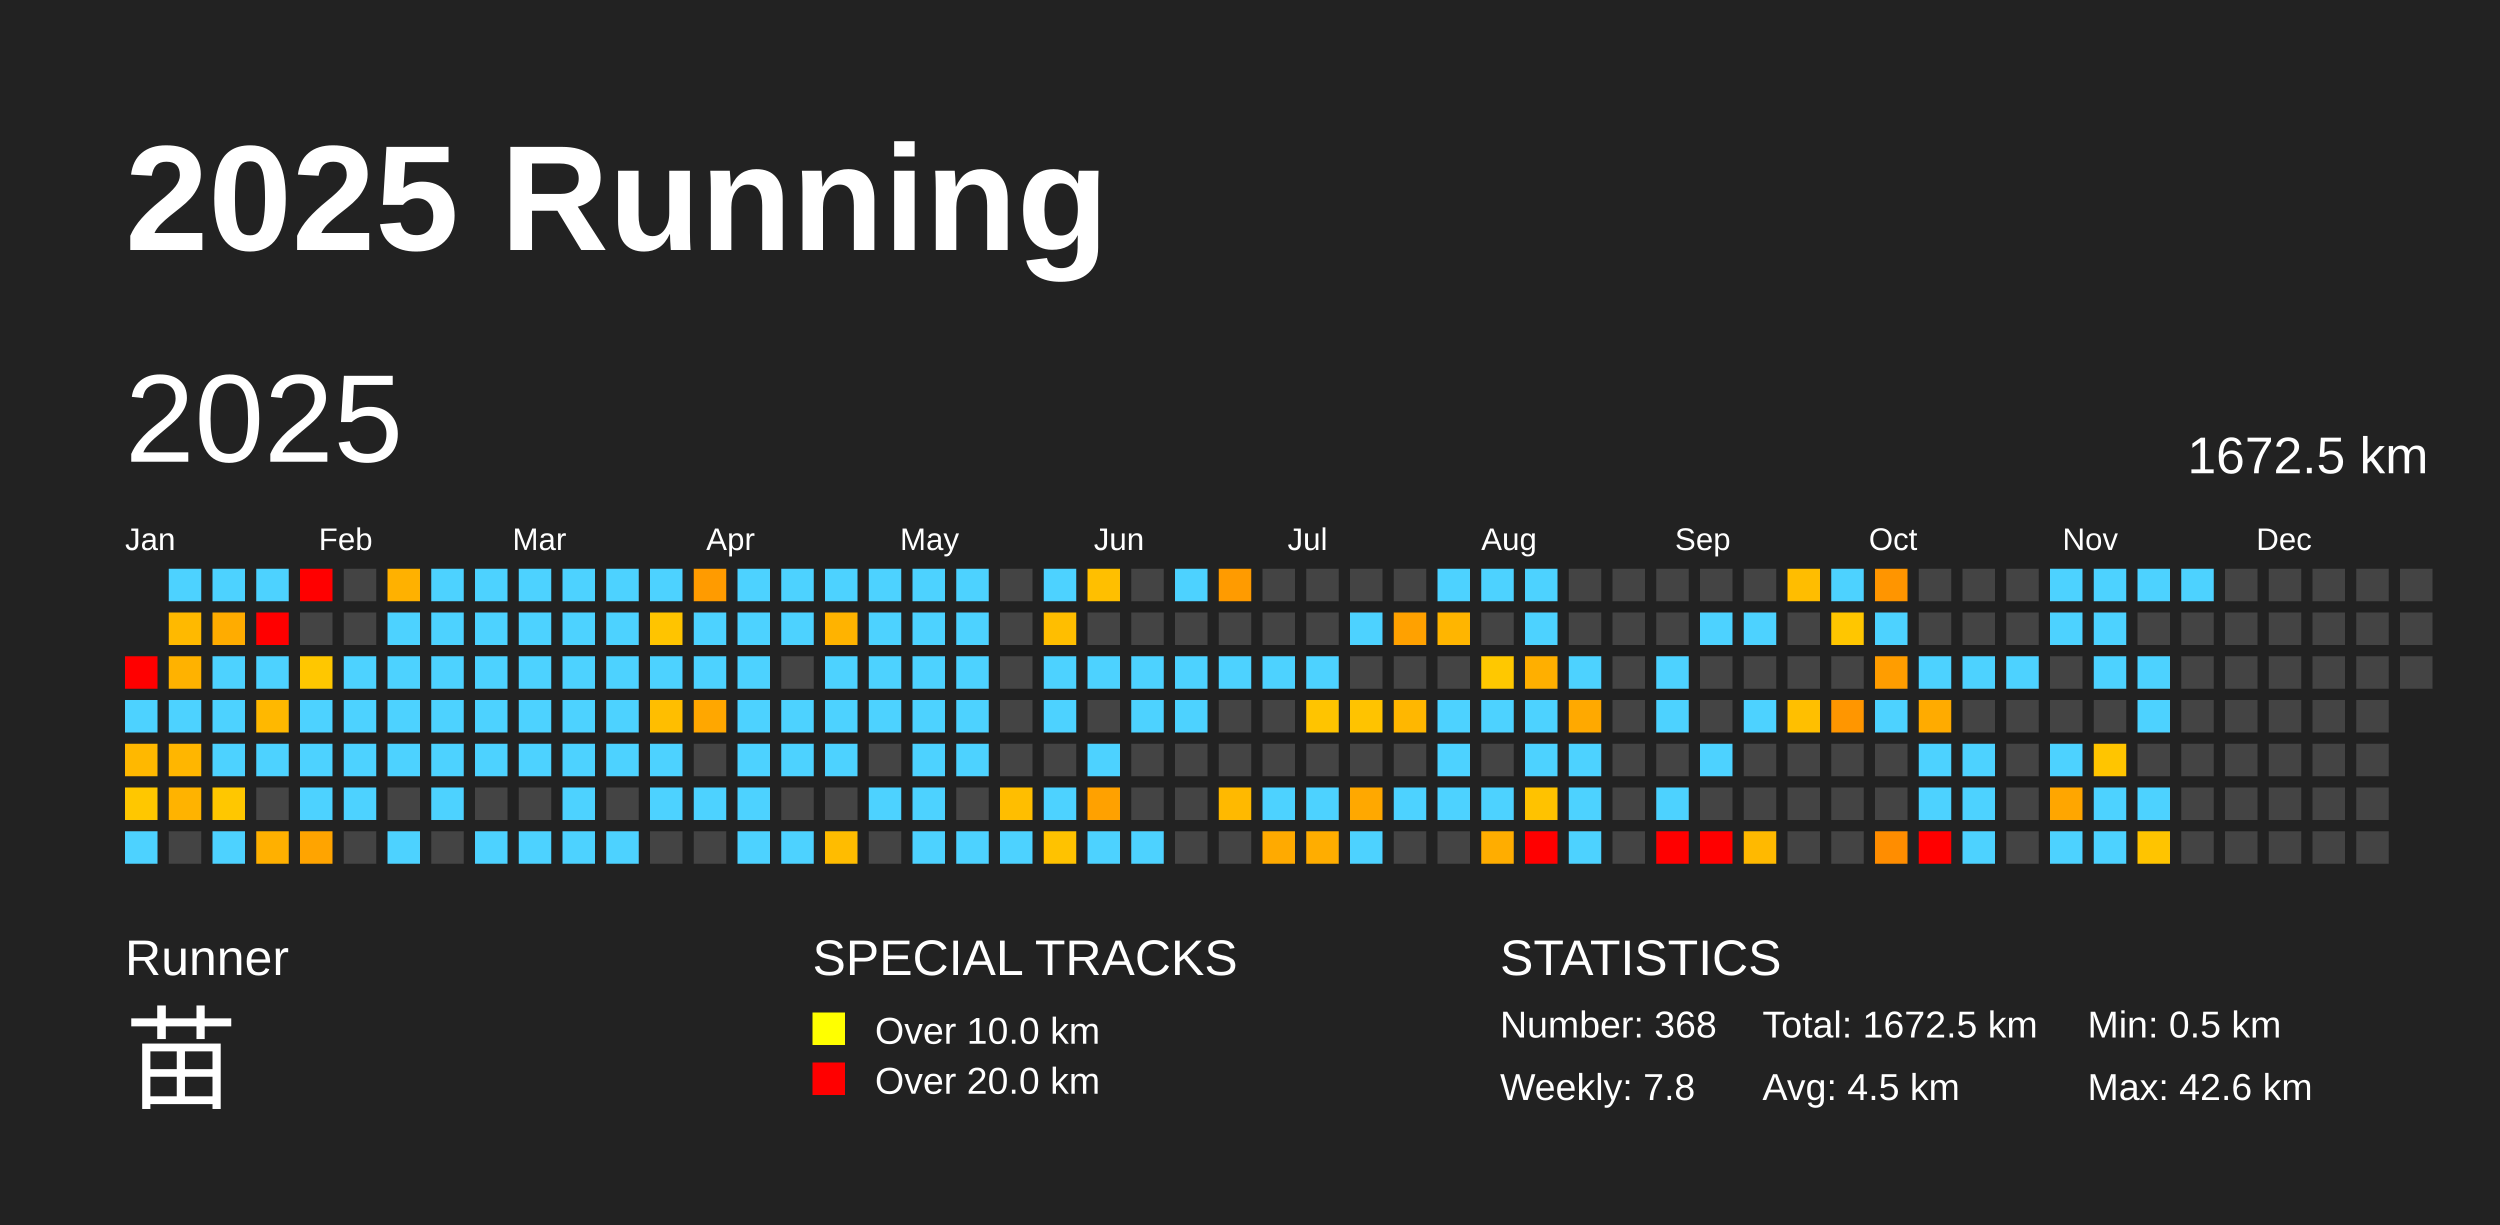
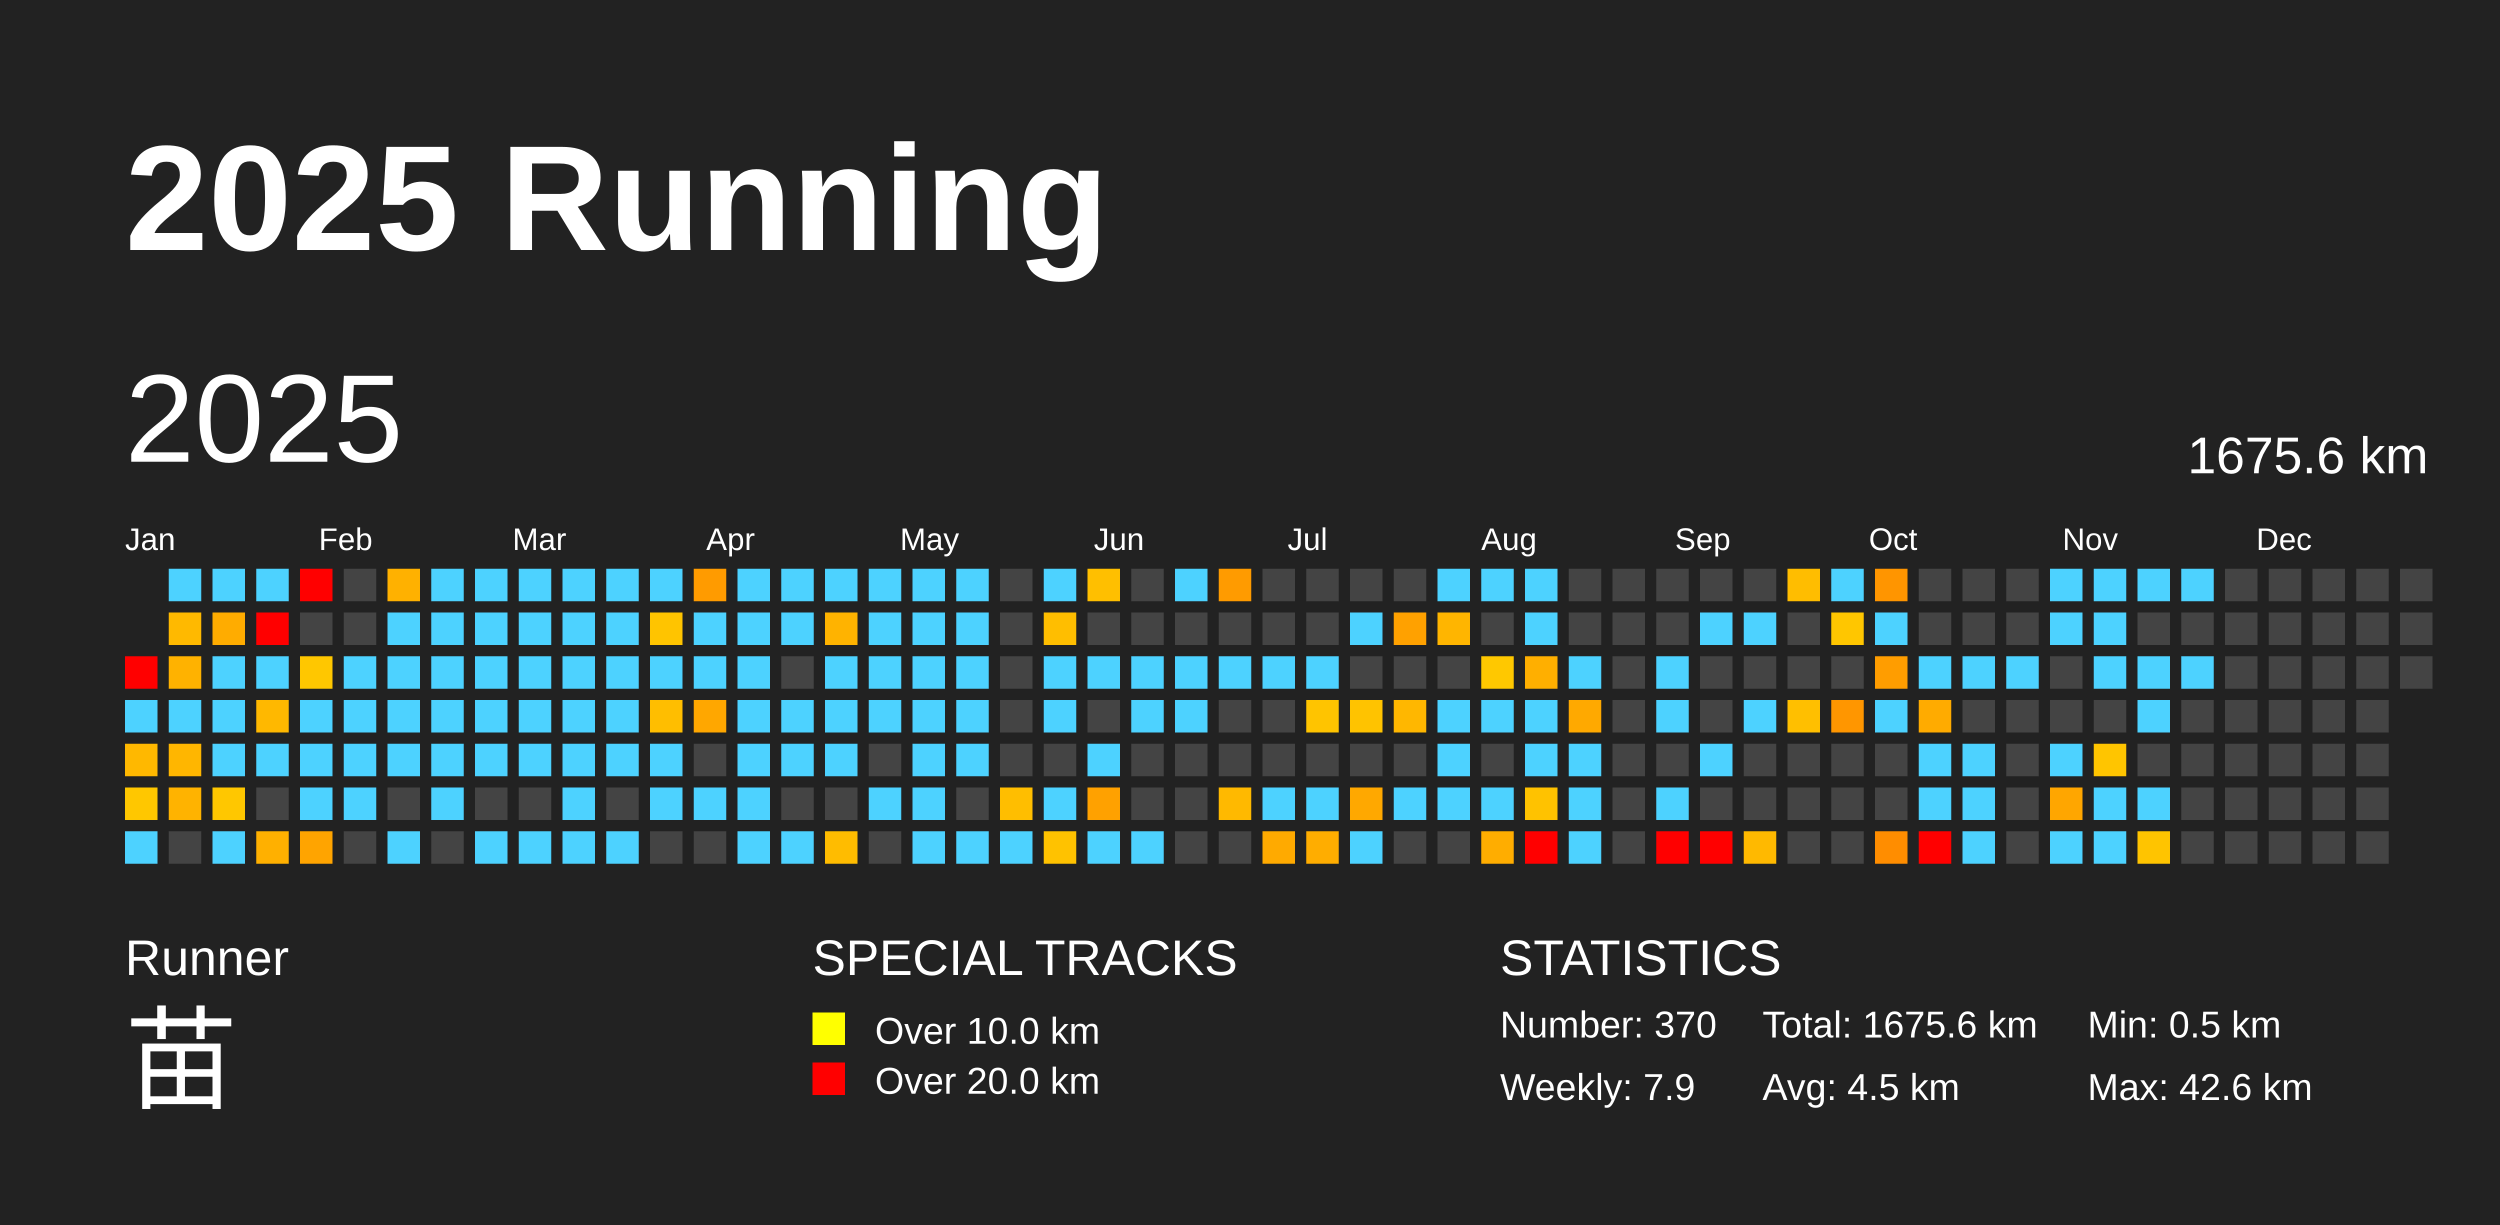
<svg xmlns="http://www.w3.org/2000/svg" baseProfile="full" height="98mm" version="1.1" viewBox="0,0,200,98" width="200mm">
  <defs />
  <rect fill="#222222" height="98" width="200" x="0" y="0" />
  <text fill="#FFFFFF" style="font-size:12px; font-family:Arial; font-weight:bold;" x="10" y="20">2025 Running</text>
  <text fill="#FFFFFF" style="font-size:4px; font-family:Arial" x="10" y="78">Runner</text>
  <text fill="#FFFFFF" style="font-size:9px; font-family:Arial" x="10" y="88">苗</text>
  <text fill="#FFFFFF" style="font-size:4px; font-family:Arial" x="65" y="78">SPECIAL TRACKS</text>
  <rect fill="yellow" height="2.6" width="2.6" x="65" y="81" />
  <text fill="#FFFFFF" style="font-size:3px; font-family:Arial" x="70" y="83.5">Over 10.0 km</text>
  <rect fill="red" height="2.6" width="2.6" x="65" y="85" />
  <text fill="#FFFFFF" style="font-size:3px; font-family:Arial" x="70" y="87.5">Over 20.0 km</text>
  <text fill="#FFFFFF" style="font-size:4px; font-family:Arial" x="120" y="78">STATISTICS</text>
-   <text fill="#FFFFFF" style="font-size:3px; font-family:Arial" x="120" y="83">Number: 368</text>
-   <text fill="#FFFFFF" style="font-size:3px; font-family:Arial" x="120" y="88">Weekly: 7.8</text>
-   <text fill="#FFFFFF" style="font-size:3px; font-family:Arial" x="141" y="83">Total: 1672.5 km</text>
+   <text fill="#FFFFFF" style="font-size:3px; font-family:Arial" x="120" y="83">Number: 370</text>
+   <text fill="#FFFFFF" style="font-size:3px; font-family:Arial" x="120" y="88">Weekly: 7.9</text>
+   <text fill="#FFFFFF" style="font-size:3px; font-family:Arial" x="141" y="83">Total: 1675.6 km</text>
  <text fill="#FFFFFF" style="font-size:3px; font-family:Arial" x="141" y="88">Avg: 4.5 km</text>
  <text fill="#FFFFFF" style="font-size:3px; font-family:Arial" x="167" y="83">Min: 0.5 km</text>
  <text fill="#FFFFFF" style="font-size:3px; font-family:Arial" x="167" y="88">Max: 42.6 km</text>
  <text dominant-baseline="hanging" fill="#FFFFFF" style="font-size:10.0px; font-family:Arial;" x="10" y="30">2025</text>
-   <text dominant-baseline="hanging" fill="#FFFFFF" style="font-size:4.125px; font-family:Arial;" x="175" y="35">1672.5 km</text>
+   <text dominant-baseline="hanging" fill="#FFFFFF" style="font-size:4.125px; font-family:Arial;" x="175" y="35">1675.6 km</text>
  <text fill="#FFFFFF" style="font-size:2.5px; font-family:Arial" x="10.0" y="44">Jan</text>
  <text fill="#FFFFFF" style="font-size:2.5px; font-family:Arial" x="25.5" y="44">Feb</text>
  <text fill="#FFFFFF" style="font-size:2.5px; font-family:Arial" x="41.0" y="44">Mar</text>
  <text fill="#FFFFFF" style="font-size:2.5px; font-family:Arial" x="56.5" y="44">Apr</text>
  <text fill="#FFFFFF" style="font-size:2.5px; font-family:Arial" x="72.0" y="44">May</text>
  <text fill="#FFFFFF" style="font-size:2.5px; font-family:Arial" x="87.5" y="44">Jun</text>
  <text fill="#FFFFFF" style="font-size:2.5px; font-family:Arial" x="103.0" y="44">Jul</text>
  <text fill="#FFFFFF" style="font-size:2.5px; font-family:Arial" x="118.5" y="44">Aug</text>
  <text fill="#FFFFFF" style="font-size:2.5px; font-family:Arial" x="134.0" y="44">Sep</text>
  <text fill="#FFFFFF" style="font-size:2.5px; font-family:Arial" x="149.5" y="44">Oct</text>
  <text fill="#FFFFFF" style="font-size:2.5px; font-family:Arial" x="165.0" y="44">Nov</text>
  <text fill="#FFFFFF" style="font-size:2.5px; font-family:Arial" x="180.5" y="44">Dec</text>
  <rect fill="red" height="2.6" width="2.6" x="10.0" y="52.5" />
  <rect fill="#4dd2ff" height="2.6" width="2.6" x="10.0" y="56.0" />
  <rect fill="#ffb800" height="2.6" width="2.6" x="10.0" y="59.5" />
  <rect fill="#ffc700" height="2.6" width="2.6" x="10.0" y="63.0" />
  <rect fill="#4dd2ff" height="2.6" width="2.6" x="10.0" y="66.5" />
  <rect fill="#4dd2ff" height="2.6" width="2.6" x="13.5" y="45.5" />
  <rect fill="#ffb900" height="2.6" width="2.6" x="13.5" y="49.0" />
  <rect fill="#ffb200" height="2.6" width="2.6" x="13.5" y="52.5" />
  <rect fill="#4dd2ff" height="2.6" width="2.6" x="13.5" y="56.0" />
  <rect fill="#ffb600" height="2.6" width="2.6" x="13.5" y="59.5" />
  <rect fill="#ffb300" height="2.6" width="2.6" x="13.5" y="63.0" />
  <rect fill="#444444" height="2.6" width="2.6" x="13.5" y="66.5" />
  <rect fill="#4dd2ff" height="2.6" width="2.6" x="17.0" y="45.5" />
  <rect fill="#ffac00" height="2.6" width="2.6" x="17.0" y="49.0" />
  <rect fill="#4dd2ff" height="2.6" width="2.6" x="17.0" y="52.5" />
  <rect fill="#4dd2ff" height="2.6" width="2.6" x="17.0" y="56.0" />
  <rect fill="#4dd2ff" height="2.6" width="2.6" x="17.0" y="59.5" />
  <rect fill="#ffc700" height="2.6" width="2.6" x="17.0" y="63.0" />
  <rect fill="#4dd2ff" height="2.6" width="2.6" x="17.0" y="66.5" />
  <rect fill="#4dd2ff" height="2.6" width="2.6" x="20.5" y="45.5" />
  <rect fill="red" height="2.6" width="2.6" x="20.5" y="49.0" />
  <rect fill="#4dd2ff" height="2.6" width="2.6" x="20.5" y="52.5" />
  <rect fill="#ffb800" height="2.6" width="2.6" x="20.5" y="56.0" />
  <rect fill="#4dd2ff" height="2.6" width="2.6" x="20.5" y="59.5" />
  <rect fill="#444444" height="2.6" width="2.6" x="20.5" y="63.0" />
  <rect fill="#ffb000" height="2.6" width="2.6" x="20.5" y="66.5" />
  <rect fill="red" height="2.6" width="2.6" x="24.0" y="45.5" />
  <rect fill="#444444" height="2.6" width="2.6" x="24.0" y="49.0" />
  <rect fill="#ffc700" height="2.6" width="2.6" x="24.0" y="52.5" />
  <rect fill="#4dd2ff" height="2.6" width="2.6" x="24.0" y="56.0" />
  <rect fill="#4dd2ff" height="2.6" width="2.6" x="24.0" y="59.5" />
  <rect fill="#4dd2ff" height="2.6" width="2.6" x="24.0" y="63.0" />
  <rect fill="#ffa400" height="2.6" width="2.6" x="24.0" y="66.5" />
  <rect fill="#444444" height="2.6" width="2.6" x="27.5" y="45.5" />
  <rect fill="#444444" height="2.6" width="2.6" x="27.5" y="49.0" />
  <rect fill="#4dd2ff" height="2.6" width="2.6" x="27.5" y="52.5" />
  <rect fill="#4dd2ff" height="2.6" width="2.6" x="27.5" y="56.0" />
  <rect fill="#4dd2ff" height="2.6" width="2.6" x="27.5" y="59.5" />
  <rect fill="#4dd2ff" height="2.6" width="2.6" x="27.5" y="63.0" />
  <rect fill="#444444" height="2.6" width="2.6" x="27.5" y="66.5" />
  <rect fill="#ffb100" height="2.6" width="2.6" x="31.0" y="45.5" />
  <rect fill="#4dd2ff" height="2.6" width="2.6" x="31.0" y="49.0" />
  <rect fill="#4dd2ff" height="2.6" width="2.6" x="31.0" y="52.5" />
  <rect fill="#4dd2ff" height="2.6" width="2.6" x="31.0" y="56.0" />
  <rect fill="#4dd2ff" height="2.6" width="2.6" x="31.0" y="59.5" />
  <rect fill="#444444" height="2.6" width="2.6" x="31.0" y="63.0" />
  <rect fill="#4dd2ff" height="2.6" width="2.6" x="31.0" y="66.5" />
  <rect fill="#4dd2ff" height="2.6" width="2.6" x="34.5" y="45.5" />
  <rect fill="#4dd2ff" height="2.6" width="2.6" x="34.5" y="49.0" />
  <rect fill="#4dd2ff" height="2.6" width="2.6" x="34.5" y="52.5" />
  <rect fill="#4dd2ff" height="2.6" width="2.6" x="34.5" y="56.0" />
  <rect fill="#4dd2ff" height="2.6" width="2.6" x="34.5" y="59.5" />
  <rect fill="#4dd2ff" height="2.6" width="2.6" x="34.5" y="63.0" />
  <rect fill="#444444" height="2.6" width="2.6" x="34.5" y="66.5" />
  <rect fill="#4dd2ff" height="2.6" width="2.6" x="38.0" y="45.5" />
  <rect fill="#4dd2ff" height="2.6" width="2.6" x="38.0" y="49.0" />
  <rect fill="#4dd2ff" height="2.6" width="2.6" x="38.0" y="52.5" />
  <rect fill="#4dd2ff" height="2.6" width="2.6" x="38.0" y="56.0" />
  <rect fill="#4dd2ff" height="2.6" width="2.6" x="38.0" y="59.5" />
  <rect fill="#444444" height="2.6" width="2.6" x="38.0" y="63.0" />
  <rect fill="#4dd2ff" height="2.6" width="2.6" x="38.0" y="66.5" />
  <rect fill="#4dd2ff" height="2.6" width="2.6" x="41.5" y="45.5" />
  <rect fill="#4dd2ff" height="2.6" width="2.6" x="41.5" y="49.0" />
  <rect fill="#4dd2ff" height="2.6" width="2.6" x="41.5" y="52.5" />
  <rect fill="#4dd2ff" height="2.6" width="2.6" x="41.5" y="56.0" />
  <rect fill="#4dd2ff" height="2.6" width="2.6" x="41.5" y="59.5" />
  <rect fill="#444444" height="2.6" width="2.6" x="41.5" y="63.0" />
  <rect fill="#4dd2ff" height="2.6" width="2.6" x="41.5" y="66.5" />
  <rect fill="#4dd2ff" height="2.6" width="2.6" x="45.0" y="45.5" />
  <rect fill="#4dd2ff" height="2.6" width="2.6" x="45.0" y="49.0" />
  <rect fill="#4dd2ff" height="2.6" width="2.6" x="45.0" y="52.5" />
  <rect fill="#4dd2ff" height="2.6" width="2.6" x="45.0" y="56.0" />
  <rect fill="#4dd2ff" height="2.6" width="2.6" x="45.0" y="59.5" />
  <rect fill="#4dd2ff" height="2.6" width="2.6" x="45.0" y="63.0" />
  <rect fill="#4dd2ff" height="2.6" width="2.6" x="45.0" y="66.5" />
  <rect fill="#4dd2ff" height="2.6" width="2.6" x="48.5" y="45.5" />
  <rect fill="#4dd2ff" height="2.6" width="2.6" x="48.5" y="49.0" />
  <rect fill="#4dd2ff" height="2.6" width="2.6" x="48.5" y="52.5" />
  <rect fill="#4dd2ff" height="2.6" width="2.6" x="48.5" y="56.0" />
  <rect fill="#4dd2ff" height="2.6" width="2.6" x="48.5" y="59.5" />
  <rect fill="#444444" height="2.6" width="2.6" x="48.5" y="63.0" />
  <rect fill="#4dd2ff" height="2.6" width="2.6" x="48.5" y="66.5" />
  <rect fill="#4dd2ff" height="2.6" width="2.6" x="52.0" y="45.5" />
  <rect fill="#ffc400" height="2.6" width="2.6" x="52.0" y="49.0" />
  <rect fill="#4dd2ff" height="2.6" width="2.6" x="52.0" y="52.5" />
  <rect fill="#ffbe00" height="2.6" width="2.6" x="52.0" y="56.0" />
  <rect fill="#4dd2ff" height="2.6" width="2.6" x="52.0" y="59.5" />
  <rect fill="#4dd2ff" height="2.6" width="2.6" x="52.0" y="63.0" />
  <rect fill="#444444" height="2.6" width="2.6" x="52.0" y="66.5" />
  <rect fill="#ff9b00" height="2.6" width="2.6" x="55.5" y="45.5" />
  <rect fill="#4dd2ff" height="2.6" width="2.6" x="55.5" y="49.0" />
  <rect fill="#4dd2ff" height="2.6" width="2.6" x="55.5" y="52.5" />
  <rect fill="#ffa700" height="2.6" width="2.6" x="55.5" y="56.0" />
  <rect fill="#444444" height="2.6" width="2.6" x="55.5" y="59.5" />
  <rect fill="#4dd2ff" height="2.6" width="2.6" x="55.5" y="63.0" />
  <rect fill="#444444" height="2.6" width="2.6" x="55.5" y="66.5" />
  <rect fill="#4dd2ff" height="2.6" width="2.6" x="59.0" y="45.5" />
  <rect fill="#4dd2ff" height="2.6" width="2.6" x="59.0" y="49.0" />
  <rect fill="#4dd2ff" height="2.6" width="2.6" x="59.0" y="52.5" />
  <rect fill="#4dd2ff" height="2.6" width="2.6" x="59.0" y="56.0" />
  <rect fill="#4dd2ff" height="2.6" width="2.6" x="59.0" y="59.5" />
  <rect fill="#4dd2ff" height="2.6" width="2.6" x="59.0" y="63.0" />
  <rect fill="#4dd2ff" height="2.6" width="2.6" x="59.0" y="66.5" />
  <rect fill="#4dd2ff" height="2.6" width="2.6" x="62.5" y="45.5" />
  <rect fill="#4dd2ff" height="2.6" width="2.6" x="62.5" y="49.0" />
  <rect fill="#444444" height="2.6" width="2.6" x="62.5" y="52.5" />
  <rect fill="#4dd2ff" height="2.6" width="2.6" x="62.5" y="56.0" />
  <rect fill="#4dd2ff" height="2.6" width="2.6" x="62.5" y="59.5" />
  <rect fill="#444444" height="2.6" width="2.6" x="62.5" y="63.0" />
  <rect fill="#4dd2ff" height="2.6" width="2.6" x="62.5" y="66.5" />
  <rect fill="#4dd2ff" height="2.6" width="2.6" x="66.0" y="45.5" />
  <rect fill="#ffb300" height="2.6" width="2.6" x="66.0" y="49.0" />
  <rect fill="#4dd2ff" height="2.6" width="2.6" x="66.0" y="52.5" />
  <rect fill="#4dd2ff" height="2.6" width="2.6" x="66.0" y="56.0" />
  <rect fill="#4dd2ff" height="2.6" width="2.6" x="66.0" y="59.5" />
  <rect fill="#444444" height="2.6" width="2.6" x="66.0" y="63.0" />
  <rect fill="#ffbc00" height="2.6" width="2.6" x="66.0" y="66.5" />
  <rect fill="#4dd2ff" height="2.6" width="2.6" x="69.5" y="45.5" />
  <rect fill="#4dd2ff" height="2.6" width="2.6" x="69.5" y="49.0" />
  <rect fill="#4dd2ff" height="2.6" width="2.6" x="69.5" y="52.5" />
  <rect fill="#4dd2ff" height="2.6" width="2.6" x="69.5" y="56.0" />
  <rect fill="#444444" height="2.6" width="2.6" x="69.5" y="59.5" />
  <rect fill="#4dd2ff" height="2.6" width="2.6" x="69.5" y="63.0" />
  <rect fill="#444444" height="2.6" width="2.6" x="69.5" y="66.5" />
  <rect fill="#4dd2ff" height="2.6" width="2.6" x="73.0" y="45.5" />
  <rect fill="#4dd2ff" height="2.6" width="2.6" x="73.0" y="49.0" />
  <rect fill="#4dd2ff" height="2.6" width="2.6" x="73.0" y="52.5" />
  <rect fill="#4dd2ff" height="2.6" width="2.6" x="73.0" y="56.0" />
  <rect fill="#4dd2ff" height="2.6" width="2.6" x="73.0" y="59.5" />
  <rect fill="#4dd2ff" height="2.6" width="2.6" x="73.0" y="63.0" />
  <rect fill="#4dd2ff" height="2.6" width="2.6" x="73.0" y="66.5" />
  <rect fill="#4dd2ff" height="2.6" width="2.6" x="76.5" y="45.5" />
  <rect fill="#4dd2ff" height="2.6" width="2.6" x="76.5" y="49.0" />
  <rect fill="#4dd2ff" height="2.6" width="2.6" x="76.5" y="52.5" />
  <rect fill="#4dd2ff" height="2.6" width="2.6" x="76.5" y="56.0" />
  <rect fill="#4dd2ff" height="2.6" width="2.6" x="76.5" y="59.5" />
  <rect fill="#444444" height="2.6" width="2.6" x="76.5" y="63.0" />
  <rect fill="#4dd2ff" height="2.6" width="2.6" x="76.5" y="66.5" />
  <rect fill="#444444" height="2.6" width="2.6" x="80.0" y="45.5" />
  <rect fill="#444444" height="2.6" width="2.6" x="80.0" y="49.0" />
  <rect fill="#444444" height="2.6" width="2.6" x="80.0" y="52.5" />
  <rect fill="#444444" height="2.6" width="2.6" x="80.0" y="56.0" />
  <rect fill="#444444" height="2.6" width="2.6" x="80.0" y="59.5" />
  <rect fill="#ffbe00" height="2.6" width="2.6" x="80.0" y="63.0" />
  <rect fill="#4dd2ff" height="2.6" width="2.6" x="80.0" y="66.5" />
  <rect fill="#4dd2ff" height="2.6" width="2.6" x="83.5" y="45.5" />
  <rect fill="#ffbe00" height="2.6" width="2.6" x="83.5" y="49.0" />
  <rect fill="#4dd2ff" height="2.6" width="2.6" x="83.5" y="52.5" />
  <rect fill="#4dd2ff" height="2.6" width="2.6" x="83.5" y="56.0" />
  <rect fill="#444444" height="2.6" width="2.6" x="83.5" y="59.5" />
  <rect fill="#4dd2ff" height="2.6" width="2.6" x="83.5" y="63.0" />
  <rect fill="#ffc200" height="2.6" width="2.6" x="83.5" y="66.5" />
  <rect fill="#ffbf00" height="2.6" width="2.6" x="87.0" y="45.5" />
  <rect fill="#444444" height="2.6" width="2.6" x="87.0" y="49.0" />
  <rect fill="#4dd2ff" height="2.6" width="2.6" x="87.0" y="52.5" />
  <rect fill="#444444" height="2.6" width="2.6" x="87.0" y="56.0" />
  <rect fill="#4dd2ff" height="2.6" width="2.6" x="87.0" y="59.5" />
  <rect fill="#ffa100" height="2.6" width="2.6" x="87.0" y="63.0" />
  <rect fill="#4dd2ff" height="2.6" width="2.6" x="87.0" y="66.5" />
  <rect fill="#444444" height="2.6" width="2.6" x="90.5" y="45.5" />
  <rect fill="#444444" height="2.6" width="2.6" x="90.5" y="49.0" />
  <rect fill="#4dd2ff" height="2.6" width="2.6" x="90.5" y="52.5" />
  <rect fill="#4dd2ff" height="2.6" width="2.6" x="90.5" y="56.0" />
  <rect fill="#444444" height="2.6" width="2.6" x="90.5" y="59.5" />
  <rect fill="#444444" height="2.6" width="2.6" x="90.5" y="63.0" />
  <rect fill="#4dd2ff" height="2.6" width="2.6" x="90.5" y="66.5" />
  <rect fill="#4dd2ff" height="2.6" width="2.6" x="94.0" y="45.5" />
  <rect fill="#444444" height="2.6" width="2.6" x="94.0" y="49.0" />
  <rect fill="#4dd2ff" height="2.6" width="2.6" x="94.0" y="52.5" />
  <rect fill="#4dd2ff" height="2.6" width="2.6" x="94.0" y="56.0" />
  <rect fill="#444444" height="2.6" width="2.6" x="94.0" y="59.5" />
  <rect fill="#444444" height="2.6" width="2.6" x="94.0" y="63.0" />
  <rect fill="#444444" height="2.6" width="2.6" x="94.0" y="66.5" />
  <rect fill="#ff9b00" height="2.6" width="2.6" x="97.5" y="45.5" />
  <rect fill="#444444" height="2.6" width="2.6" x="97.5" y="49.0" />
  <rect fill="#4dd2ff" height="2.6" width="2.6" x="97.5" y="52.5" />
  <rect fill="#444444" height="2.6" width="2.6" x="97.5" y="56.0" />
  <rect fill="#444444" height="2.6" width="2.6" x="97.5" y="59.5" />
  <rect fill="#ffb900" height="2.6" width="2.6" x="97.5" y="63.0" />
  <rect fill="#444444" height="2.6" width="2.6" x="97.5" y="66.5" />
  <rect fill="#444444" height="2.6" width="2.6" x="101.0" y="45.5" />
  <rect fill="#444444" height="2.6" width="2.6" x="101.0" y="49.0" />
  <rect fill="#4dd2ff" height="2.6" width="2.6" x="101.0" y="52.5" />
  <rect fill="#444444" height="2.6" width="2.6" x="101.0" y="56.0" />
  <rect fill="#444444" height="2.6" width="2.6" x="101.0" y="59.5" />
  <rect fill="#4dd2ff" height="2.6" width="2.6" x="101.0" y="63.0" />
  <rect fill="#ffaa00" height="2.6" width="2.6" x="101.0" y="66.5" />
  <rect fill="#444444" height="2.6" width="2.6" x="104.5" y="45.5" />
  <rect fill="#444444" height="2.6" width="2.6" x="104.5" y="49.0" />
  <rect fill="#4dd2ff" height="2.6" width="2.6" x="104.5" y="52.5" />
  <rect fill="#ffc400" height="2.6" width="2.6" x="104.5" y="56.0" />
  <rect fill="#444444" height="2.6" width="2.6" x="104.5" y="59.5" />
  <rect fill="#4dd2ff" height="2.6" width="2.6" x="104.5" y="63.0" />
  <rect fill="#ffad00" height="2.6" width="2.6" x="104.5" y="66.5" />
  <rect fill="#444444" height="2.6" width="2.6" x="108.0" y="45.5" />
  <rect fill="#4dd2ff" height="2.6" width="2.6" x="108.0" y="49.0" />
  <rect fill="#444444" height="2.6" width="2.6" x="108.0" y="52.5" />
  <rect fill="#ffc300" height="2.6" width="2.6" x="108.0" y="56.0" />
  <rect fill="#444444" height="2.6" width="2.6" x="108.0" y="59.5" />
  <rect fill="#ffa800" height="2.6" width="2.6" x="108.0" y="63.0" />
  <rect fill="#4dd2ff" height="2.6" width="2.6" x="108.0" y="66.5" />
  <rect fill="#444444" height="2.6" width="2.6" x="111.5" y="45.5" />
  <rect fill="#ffa100" height="2.6" width="2.6" x="111.5" y="49.0" />
  <rect fill="#444444" height="2.6" width="2.6" x="111.5" y="52.5" />
  <rect fill="#ffb700" height="2.6" width="2.6" x="111.5" y="56.0" />
  <rect fill="#444444" height="2.6" width="2.6" x="111.5" y="59.5" />
  <rect fill="#4dd2ff" height="2.6" width="2.6" x="111.5" y="63.0" />
  <rect fill="#444444" height="2.6" width="2.6" x="111.5" y="66.5" />
  <rect fill="#4dd2ff" height="2.6" width="2.6" x="115.0" y="45.5" />
  <rect fill="#ffb500" height="2.6" width="2.6" x="115.0" y="49.0" />
  <rect fill="#444444" height="2.6" width="2.6" x="115.0" y="52.5" />
  <rect fill="#4dd2ff" height="2.6" width="2.6" x="115.0" y="56.0" />
  <rect fill="#4dd2ff" height="2.6" width="2.6" x="115.0" y="59.5" />
  <rect fill="#4dd2ff" height="2.6" width="2.6" x="115.0" y="63.0" />
  <rect fill="#444444" height="2.6" width="2.6" x="115.0" y="66.5" />
  <rect fill="#4dd2ff" height="2.6" width="2.6" x="118.5" y="45.5" />
  <rect fill="#444444" height="2.6" width="2.6" x="118.5" y="49.0" />
  <rect fill="#ffc800" height="2.6" width="2.6" x="118.5" y="52.5" />
  <rect fill="#4dd2ff" height="2.6" width="2.6" x="118.5" y="56.0" />
  <rect fill="#444444" height="2.6" width="2.6" x="118.5" y="59.5" />
  <rect fill="#4dd2ff" height="2.6" width="2.6" x="118.5" y="63.0" />
  <rect fill="#ffad00" height="2.6" width="2.6" x="118.5" y="66.5" />
  <rect fill="#4dd2ff" height="2.6" width="2.6" x="122.0" y="45.5" />
  <rect fill="#4dd2ff" height="2.6" width="2.6" x="122.0" y="49.0" />
  <rect fill="#ffaf00" height="2.6" width="2.6" x="122.0" y="52.5" />
  <rect fill="#4dd2ff" height="2.6" width="2.6" x="122.0" y="56.0" />
  <rect fill="#4dd2ff" height="2.6" width="2.6" x="122.0" y="59.5" />
  <rect fill="#ffc200" height="2.6" width="2.6" x="122.0" y="63.0" />
  <rect fill="red" height="2.6" width="2.6" x="122.0" y="66.5" />
  <rect fill="#444444" height="2.6" width="2.6" x="125.5" y="45.5" />
  <rect fill="#444444" height="2.6" width="2.6" x="125.5" y="49.0" />
  <rect fill="#4dd2ff" height="2.6" width="2.6" x="125.5" y="52.5" />
  <rect fill="#ffa900" height="2.6" width="2.6" x="125.5" y="56.0" />
  <rect fill="#4dd2ff" height="2.6" width="2.6" x="125.5" y="59.5" />
  <rect fill="#4dd2ff" height="2.6" width="2.6" x="125.5" y="63.0" />
  <rect fill="#4dd2ff" height="2.6" width="2.6" x="125.5" y="66.5" />
  <rect fill="#444444" height="2.6" width="2.6" x="129.0" y="45.5" />
  <rect fill="#444444" height="2.6" width="2.6" x="129.0" y="49.0" />
  <rect fill="#444444" height="2.6" width="2.6" x="129.0" y="52.5" />
  <rect fill="#444444" height="2.6" width="2.6" x="129.0" y="56.0" />
  <rect fill="#444444" height="2.6" width="2.6" x="129.0" y="59.5" />
  <rect fill="#444444" height="2.6" width="2.6" x="129.0" y="63.0" />
  <rect fill="#444444" height="2.6" width="2.6" x="129.0" y="66.5" />
  <rect fill="#444444" height="2.6" width="2.6" x="132.5" y="45.5" />
  <rect fill="#444444" height="2.6" width="2.6" x="132.5" y="49.0" />
  <rect fill="#4dd2ff" height="2.6" width="2.6" x="132.5" y="52.5" />
  <rect fill="#4dd2ff" height="2.6" width="2.6" x="132.5" y="56.0" />
  <rect fill="#444444" height="2.6" width="2.6" x="132.5" y="59.5" />
  <rect fill="#4dd2ff" height="2.6" width="2.6" x="132.5" y="63.0" />
  <rect fill="red" height="2.6" width="2.6" x="132.5" y="66.5" />
  <rect fill="#444444" height="2.6" width="2.6" x="136.0" y="45.5" />
  <rect fill="#4dd2ff" height="2.6" width="2.6" x="136.0" y="49.0" />
  <rect fill="#444444" height="2.6" width="2.6" x="136.0" y="52.5" />
  <rect fill="#444444" height="2.6" width="2.6" x="136.0" y="56.0" />
  <rect fill="#4dd2ff" height="2.6" width="2.6" x="136.0" y="59.5" />
  <rect fill="#444444" height="2.6" width="2.6" x="136.0" y="63.0" />
  <rect fill="red" height="2.6" width="2.6" x="136.0" y="66.5" />
  <rect fill="#444444" height="2.6" width="2.6" x="139.5" y="45.5" />
  <rect fill="#4dd2ff" height="2.6" width="2.6" x="139.5" y="49.0" />
  <rect fill="#444444" height="2.6" width="2.6" x="139.5" y="52.5" />
  <rect fill="#4dd2ff" height="2.6" width="2.6" x="139.5" y="56.0" />
  <rect fill="#444444" height="2.6" width="2.6" x="139.5" y="59.5" />
  <rect fill="#444444" height="2.6" width="2.6" x="139.5" y="63.0" />
  <rect fill="#ffb900" height="2.6" width="2.6" x="139.5" y="66.5" />
  <rect fill="#ffbd00" height="2.6" width="2.6" x="143.0" y="45.5" />
  <rect fill="#444444" height="2.6" width="2.6" x="143.0" y="49.0" />
  <rect fill="#444444" height="2.6" width="2.6" x="143.0" y="52.5" />
  <rect fill="#ffbf00" height="2.6" width="2.6" x="143.0" y="56.0" />
  <rect fill="#444444" height="2.6" width="2.6" x="143.0" y="59.5" />
  <rect fill="#444444" height="2.6" width="2.6" x="143.0" y="63.0" />
  <rect fill="#444444" height="2.6" width="2.6" x="143.0" y="66.5" />
  <rect fill="#4dd2ff" height="2.6" width="2.6" x="146.5" y="45.5" />
  <rect fill="#ffc600" height="2.6" width="2.6" x="146.5" y="49.0" />
  <rect fill="#444444" height="2.6" width="2.6" x="146.5" y="52.5" />
  <rect fill="#ff9600" height="2.6" width="2.6" x="146.5" y="56.0" />
  <rect fill="#444444" height="2.6" width="2.6" x="146.5" y="59.5" />
  <rect fill="#444444" height="2.6" width="2.6" x="146.5" y="63.0" />
  <rect fill="#444444" height="2.6" width="2.6" x="146.5" y="66.5" />
  <rect fill="#ff9500" height="2.6" width="2.6" x="150.0" y="45.5" />
  <rect fill="#4dd2ff" height="2.6" width="2.6" x="150.0" y="49.0" />
  <rect fill="#ff9d00" height="2.6" width="2.6" x="150.0" y="52.5" />
  <rect fill="#4dd2ff" height="2.6" width="2.6" x="150.0" y="56.0" />
  <rect fill="#444444" height="2.6" width="2.6" x="150.0" y="59.5" />
  <rect fill="#444444" height="2.6" width="2.6" x="150.0" y="63.0" />
  <rect fill="#ff8d00" height="2.6" width="2.6" x="150.0" y="66.5" />
  <rect fill="#444444" height="2.6" width="2.6" x="153.5" y="45.5" />
  <rect fill="#444444" height="2.6" width="2.6" x="153.5" y="49.0" />
  <rect fill="#4dd2ff" height="2.6" width="2.6" x="153.5" y="52.5" />
  <rect fill="#ffab00" height="2.6" width="2.6" x="153.5" y="56.0" />
  <rect fill="#4dd2ff" height="2.6" width="2.6" x="153.5" y="59.5" />
  <rect fill="#4dd2ff" height="2.6" width="2.6" x="153.5" y="63.0" />
  <rect fill="red" height="2.6" width="2.6" x="153.5" y="66.5" />
  <rect fill="#444444" height="2.6" width="2.6" x="157.0" y="45.5" />
  <rect fill="#444444" height="2.6" width="2.6" x="157.0" y="49.0" />
  <rect fill="#4dd2ff" height="2.6" width="2.6" x="157.0" y="52.5" />
  <rect fill="#444444" height="2.6" width="2.6" x="157.0" y="56.0" />
  <rect fill="#4dd2ff" height="2.6" width="2.6" x="157.0" y="59.5" />
  <rect fill="#4dd2ff" height="2.6" width="2.6" x="157.0" y="63.0" />
  <rect fill="#4dd2ff" height="2.6" width="2.6" x="157.0" y="66.5" />
  <rect fill="#444444" height="2.6" width="2.6" x="160.5" y="45.5" />
  <rect fill="#444444" height="2.6" width="2.6" x="160.5" y="49.0" />
  <rect fill="#4dd2ff" height="2.6" width="2.6" x="160.5" y="52.5" />
  <rect fill="#444444" height="2.6" width="2.6" x="160.5" y="56.0" />
  <rect fill="#444444" height="2.6" width="2.6" x="160.5" y="59.5" />
  <rect fill="#444444" height="2.6" width="2.6" x="160.5" y="63.0" />
  <rect fill="#444444" height="2.6" width="2.6" x="160.5" y="66.5" />
  <rect fill="#4dd2ff" height="2.6" width="2.6" x="164.0" y="45.5" />
  <rect fill="#4dd2ff" height="2.6" width="2.6" x="164.0" y="49.0" />
  <rect fill="#444444" height="2.6" width="2.6" x="164.0" y="52.5" />
  <rect fill="#444444" height="2.6" width="2.6" x="164.0" y="56.0" />
  <rect fill="#4dd2ff" height="2.6" width="2.6" x="164.0" y="59.5" />
  <rect fill="#ffa600" height="2.6" width="2.6" x="164.0" y="63.0" />
  <rect fill="#4dd2ff" height="2.6" width="2.6" x="164.0" y="66.5" />
  <rect fill="#4dd2ff" height="2.6" width="2.6" x="167.5" y="45.5" />
  <rect fill="#4dd2ff" height="2.6" width="2.6" x="167.5" y="49.0" />
  <rect fill="#4dd2ff" height="2.6" width="2.6" x="167.5" y="52.5" />
  <rect fill="#444444" height="2.6" width="2.6" x="167.5" y="56.0" />
  <rect fill="#ffc500" height="2.6" width="2.6" x="167.5" y="59.5" />
  <rect fill="#4dd2ff" height="2.6" width="2.6" x="167.5" y="63.0" />
  <rect fill="#4dd2ff" height="2.6" width="2.6" x="167.5" y="66.5" />
  <rect fill="#4dd2ff" height="2.6" width="2.6" x="171.0" y="45.5" />
  <rect fill="#444444" height="2.6" width="2.6" x="171.0" y="49.0" />
  <rect fill="#4dd2ff" height="2.6" width="2.6" x="171.0" y="52.5" />
  <rect fill="#4dd2ff" height="2.6" width="2.6" x="171.0" y="56.0" />
  <rect fill="#444444" height="2.6" width="2.6" x="171.0" y="59.5" />
  <rect fill="#4dd2ff" height="2.6" width="2.6" x="171.0" y="63.0" />
  <rect fill="#ffc400" height="2.6" width="2.6" x="171.0" y="66.5" />
  <rect fill="#4dd2ff" height="2.6" width="2.6" x="174.5" y="45.5" />
  <rect fill="#444444" height="2.6" width="2.6" x="174.5" y="49.0" />
-   <rect fill="#444444" height="2.6" width="2.6" x="174.5" y="52.5" />
+   <rect fill="#4dd2ff" height="2.6" width="2.6" x="174.5" y="52.5" />
  <rect fill="#444444" height="2.6" width="2.6" x="174.5" y="56.0" />
  <rect fill="#444444" height="2.6" width="2.6" x="174.5" y="59.5" />
  <rect fill="#444444" height="2.6" width="2.6" x="174.5" y="63.0" />
  <rect fill="#444444" height="2.6" width="2.6" x="174.5" y="66.5" />
  <rect fill="#444444" height="2.6" width="2.6" x="178.0" y="45.5" />
  <rect fill="#444444" height="2.6" width="2.6" x="178.0" y="49.0" />
  <rect fill="#444444" height="2.6" width="2.6" x="178.0" y="52.5" />
  <rect fill="#444444" height="2.6" width="2.6" x="178.0" y="56.0" />
  <rect fill="#444444" height="2.6" width="2.6" x="178.0" y="59.5" />
  <rect fill="#444444" height="2.6" width="2.6" x="178.0" y="63.0" />
  <rect fill="#444444" height="2.6" width="2.6" x="178.0" y="66.5" />
  <rect fill="#444444" height="2.6" width="2.6" x="181.5" y="45.5" />
  <rect fill="#444444" height="2.6" width="2.6" x="181.5" y="49.0" />
  <rect fill="#444444" height="2.6" width="2.6" x="181.5" y="52.5" />
  <rect fill="#444444" height="2.6" width="2.6" x="181.5" y="56.0" />
  <rect fill="#444444" height="2.6" width="2.6" x="181.5" y="59.5" />
  <rect fill="#444444" height="2.6" width="2.6" x="181.5" y="63.0" />
  <rect fill="#444444" height="2.6" width="2.6" x="181.5" y="66.5" />
  <rect fill="#444444" height="2.6" width="2.6" x="185.0" y="45.5" />
  <rect fill="#444444" height="2.6" width="2.6" x="185.0" y="49.0" />
  <rect fill="#444444" height="2.6" width="2.6" x="185.0" y="52.5" />
  <rect fill="#444444" height="2.6" width="2.6" x="185.0" y="56.0" />
  <rect fill="#444444" height="2.6" width="2.6" x="185.0" y="59.5" />
  <rect fill="#444444" height="2.6" width="2.6" x="185.0" y="63.0" />
  <rect fill="#444444" height="2.6" width="2.6" x="185.0" y="66.5" />
  <rect fill="#444444" height="2.6" width="2.6" x="188.5" y="45.5" />
  <rect fill="#444444" height="2.6" width="2.6" x="188.5" y="49.0" />
  <rect fill="#444444" height="2.6" width="2.6" x="188.5" y="52.5" />
  <rect fill="#444444" height="2.6" width="2.6" x="188.5" y="56.0" />
  <rect fill="#444444" height="2.6" width="2.6" x="188.5" y="59.5" />
  <rect fill="#444444" height="2.6" width="2.6" x="188.5" y="63.0" />
  <rect fill="#444444" height="2.6" width="2.6" x="188.5" y="66.5" />
  <rect fill="#444444" height="2.6" width="2.6" x="192.0" y="45.5" />
  <rect fill="#444444" height="2.6" width="2.6" x="192.0" y="49.0" />
  <rect fill="#444444" height="2.6" width="2.6" x="192.0" y="52.5" />
</svg>
